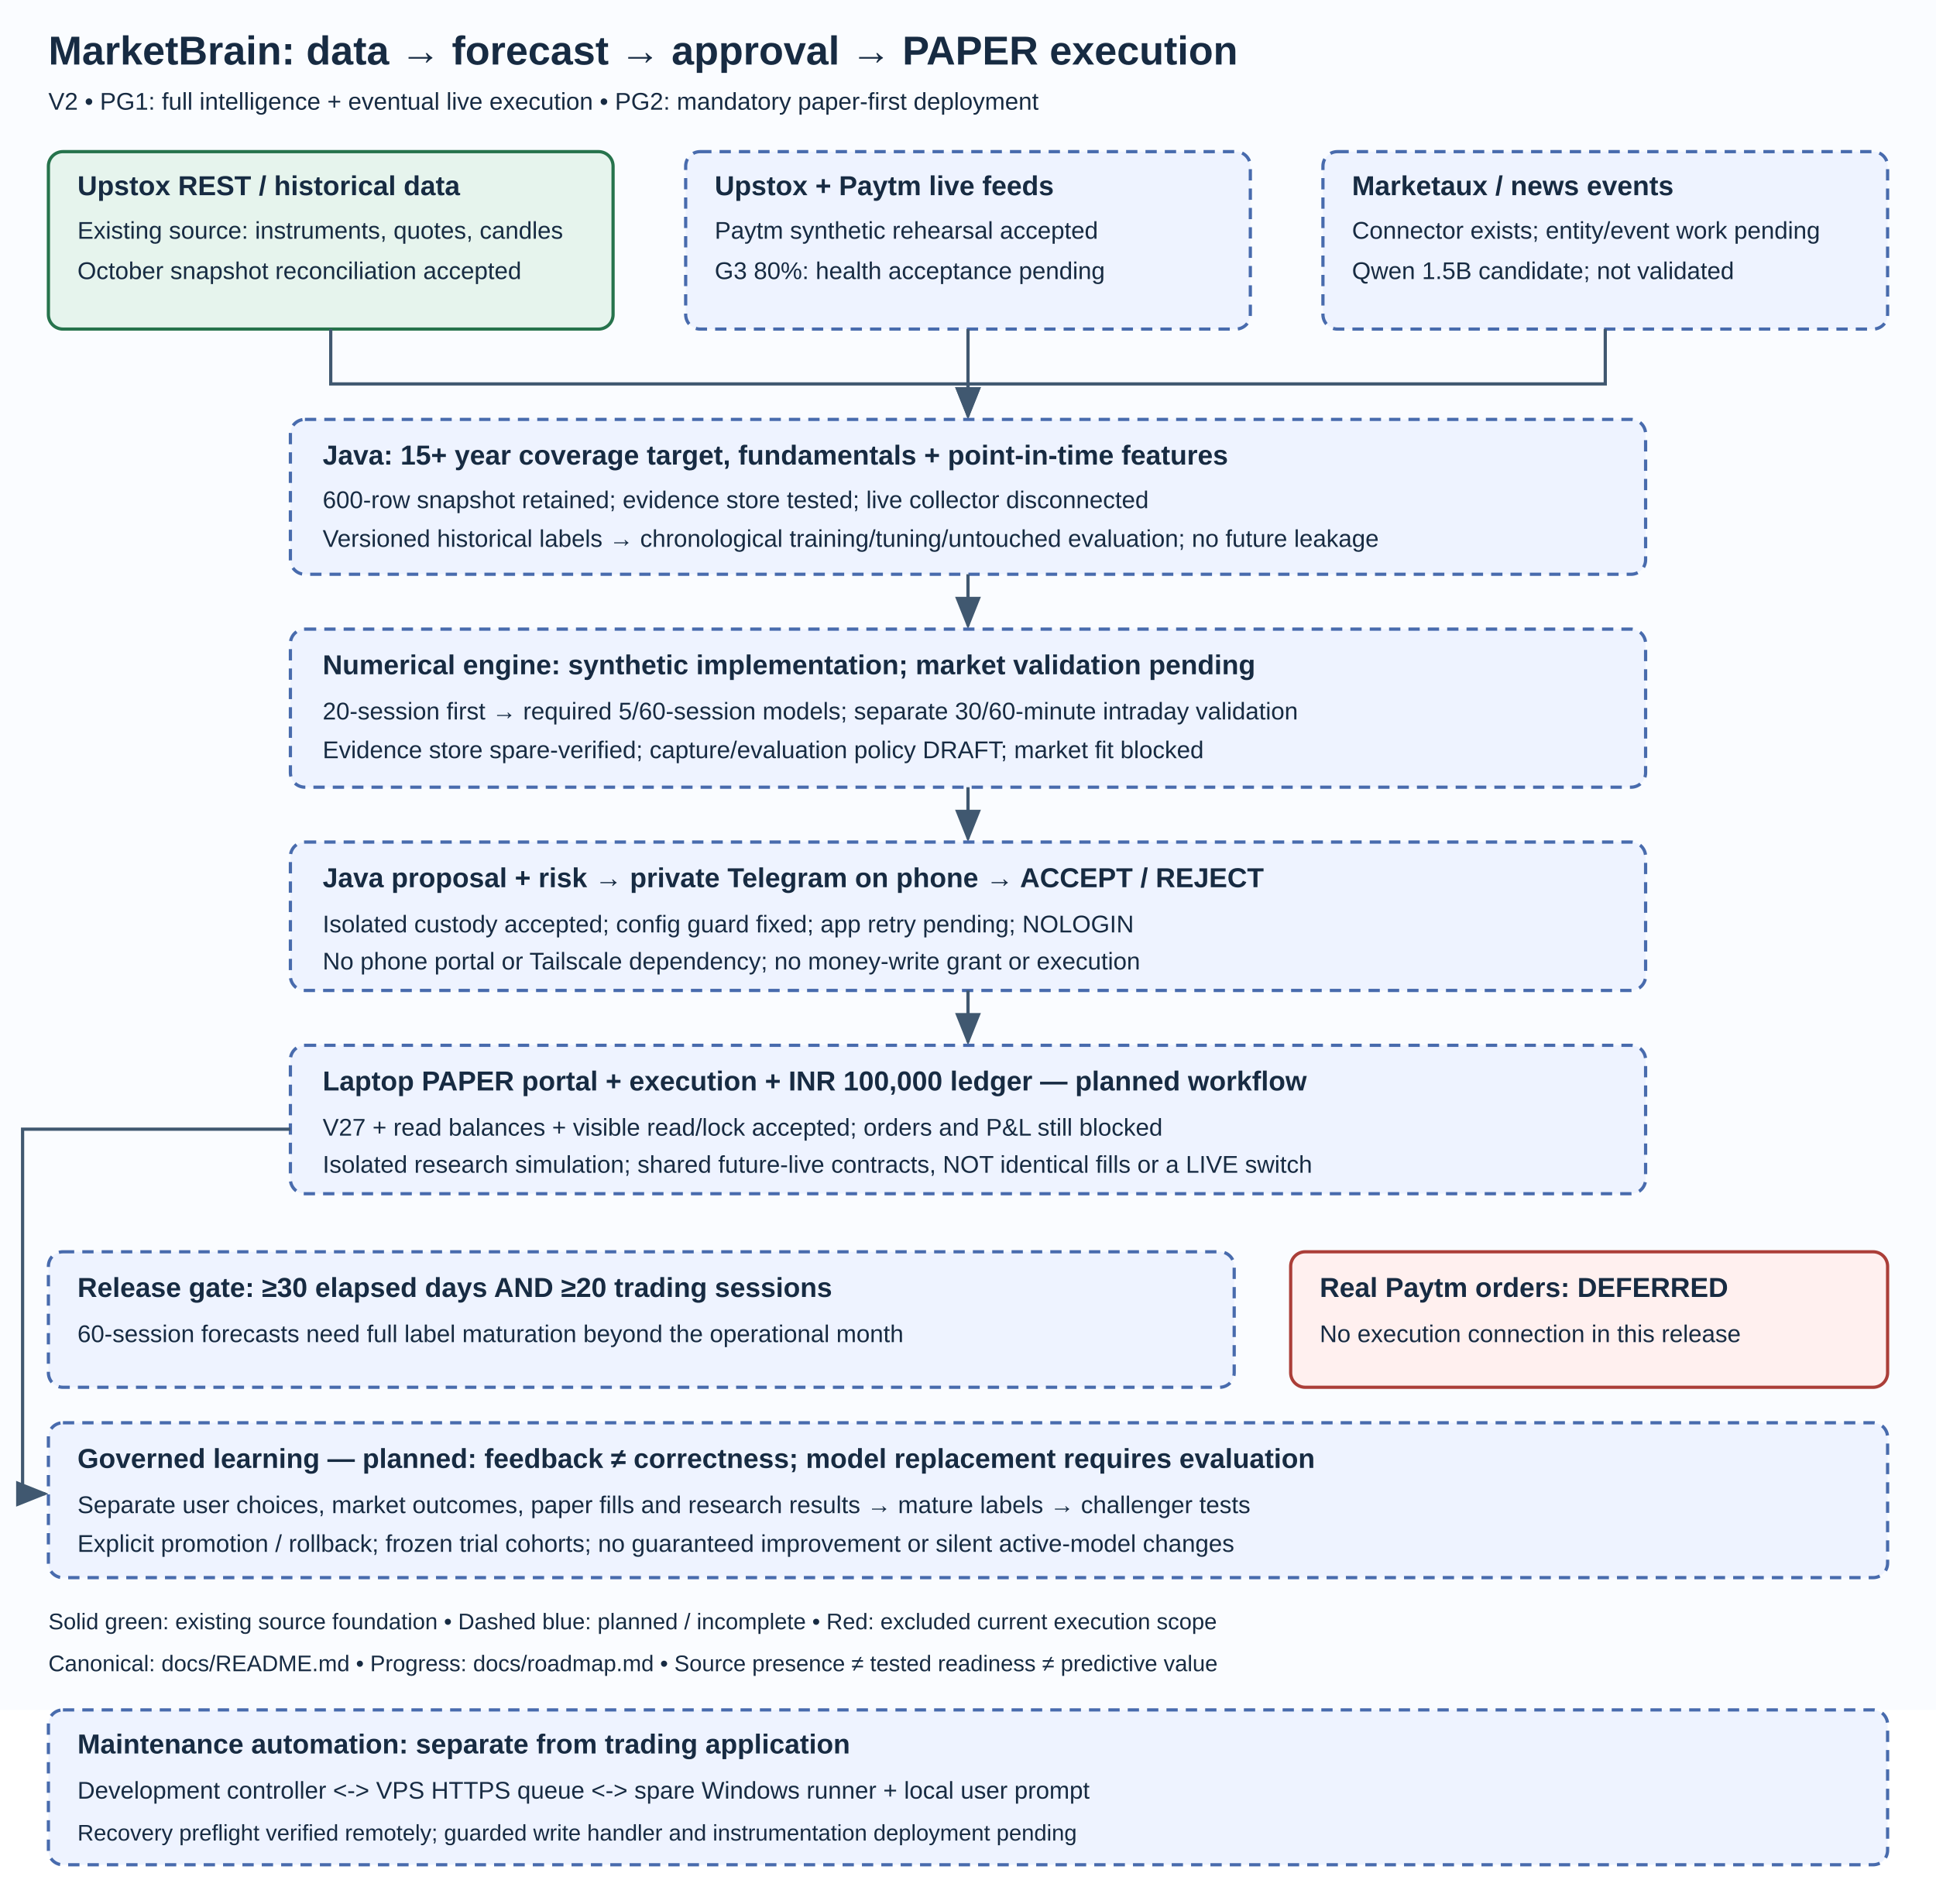
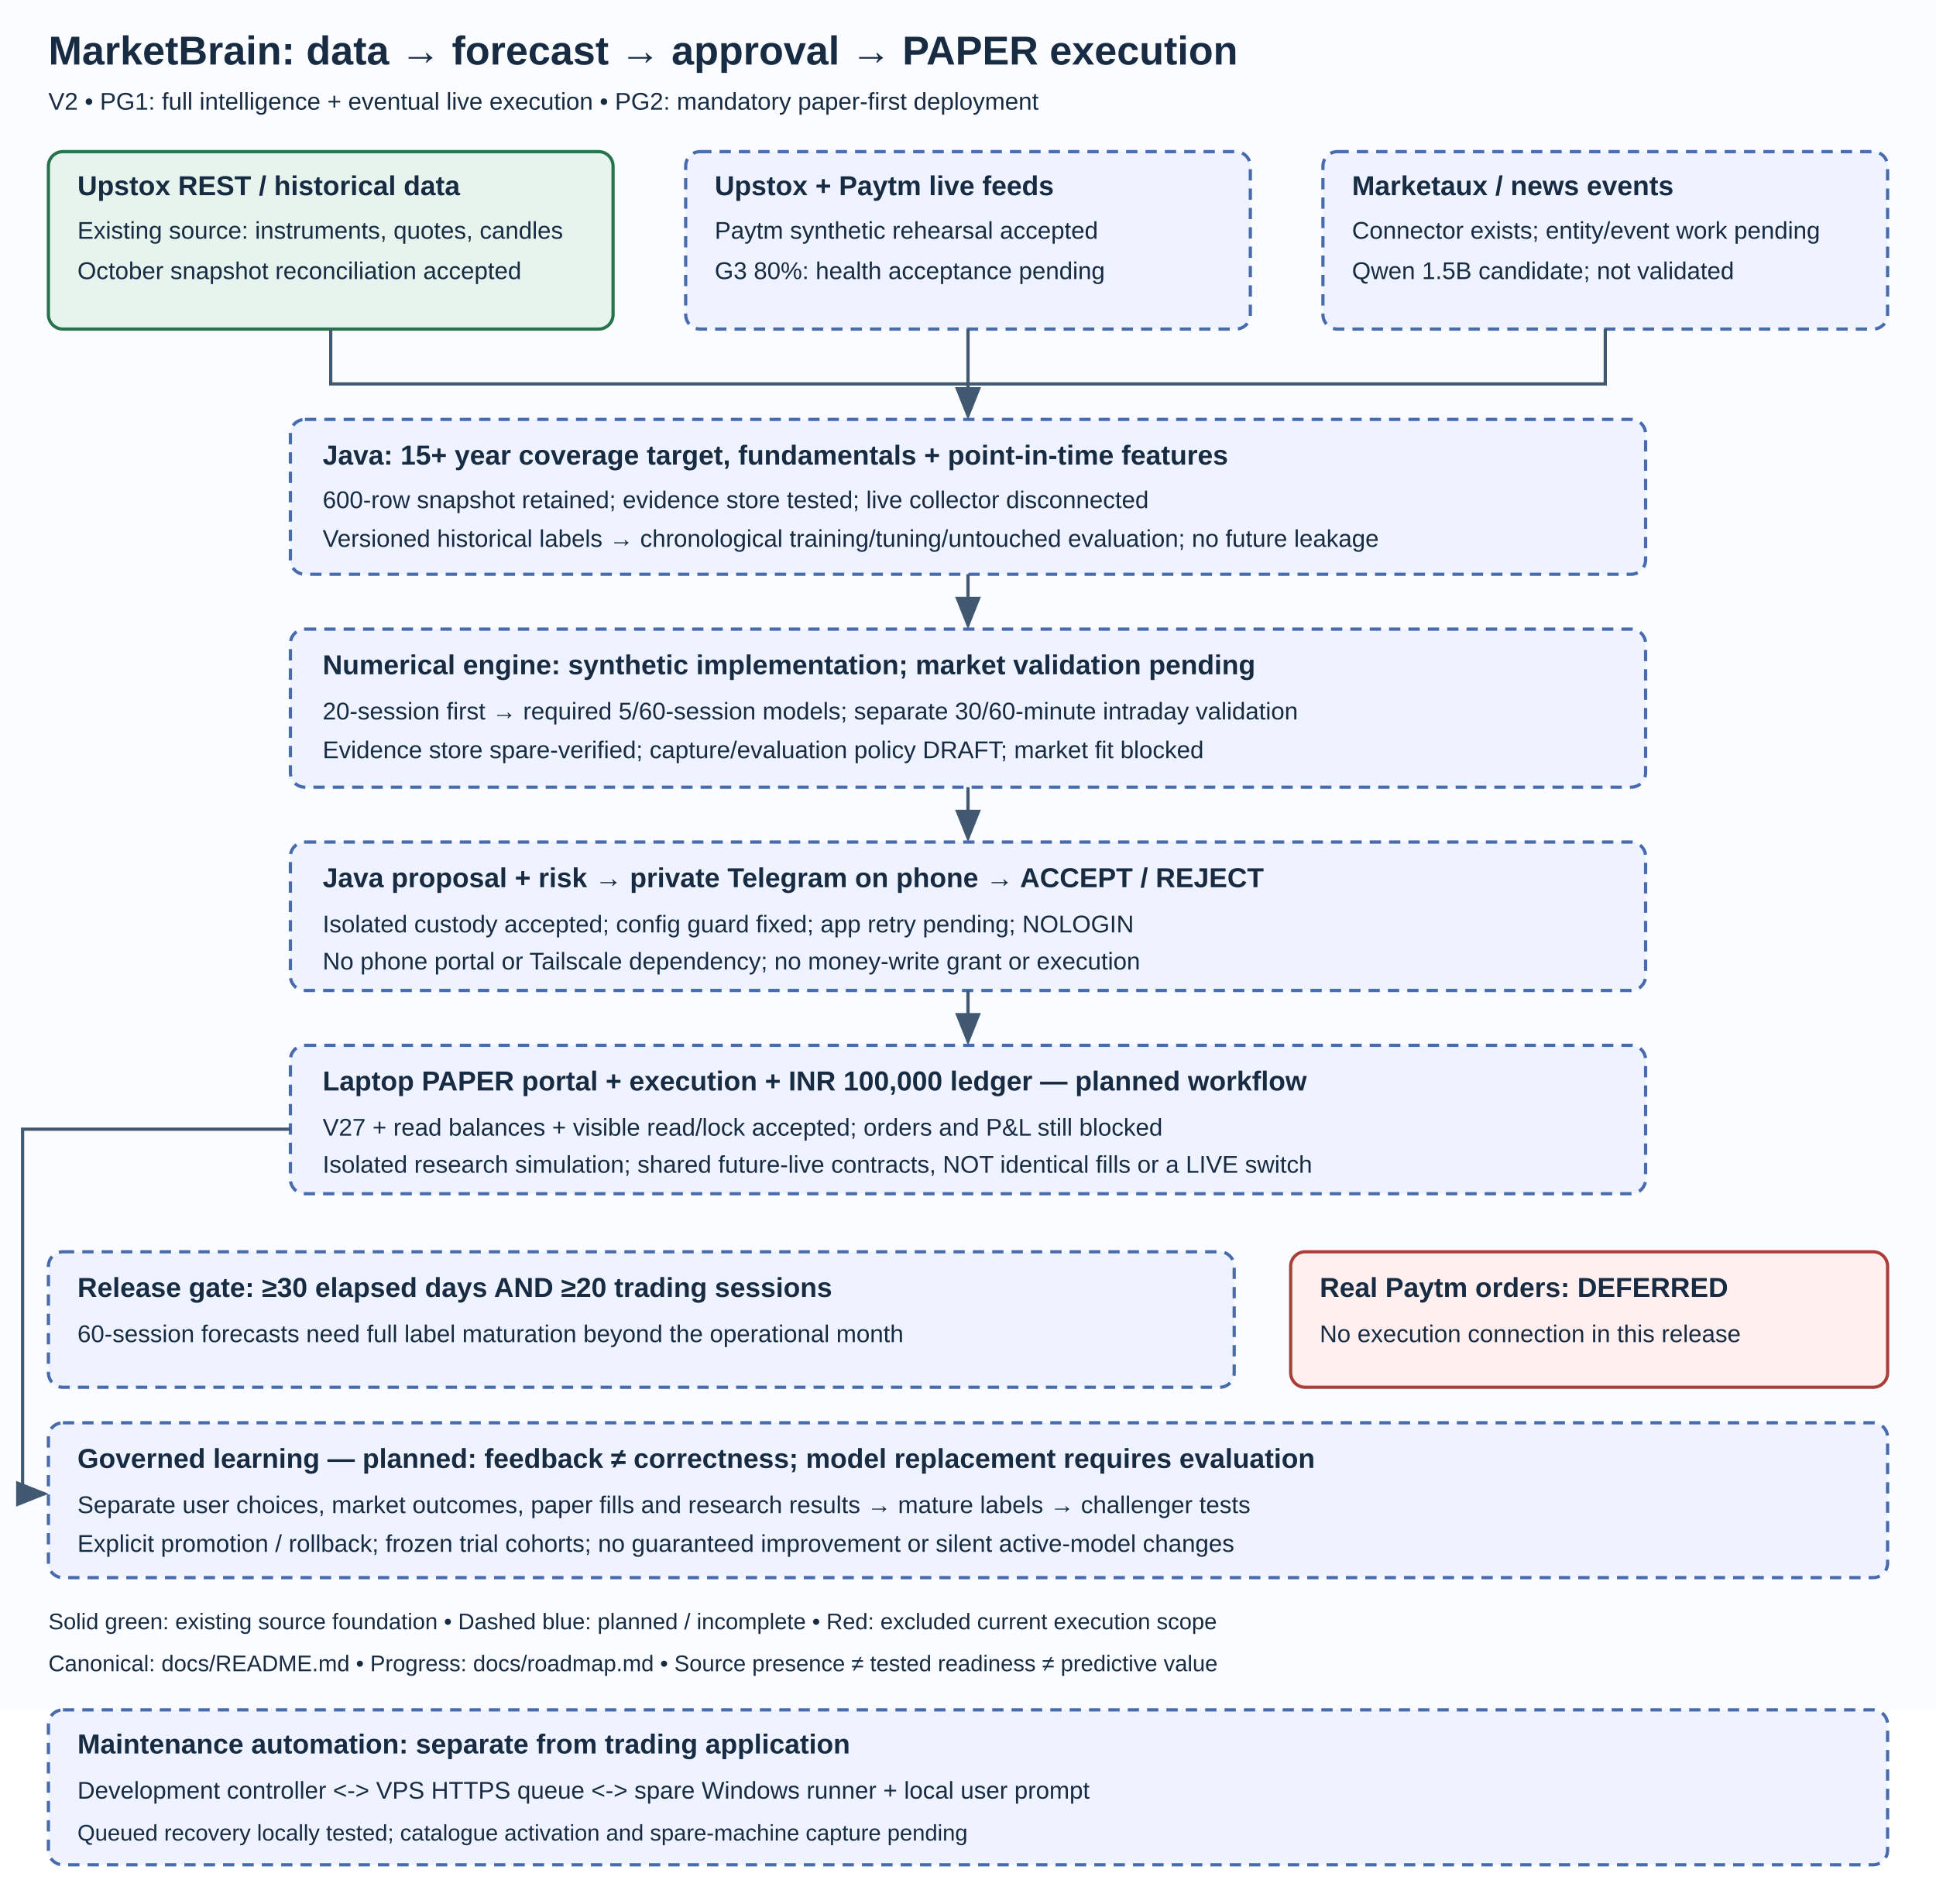
<svg xmlns="http://www.w3.org/2000/svg" width="1200" height="1180" viewBox="0 0 1200 1180" role="img" aria-labelledby="title desc">
  <defs>
    <marker id="arrow" markerWidth="10" markerHeight="8" refX="9" refY="4" orient="auto">
      <path d="M0,0 L10,4 L0,8 Z" fill="#405870" />
    </marker>
    <style>
      text { font-family: Arial, sans-serif; fill: #172b42; }
      .heading { font-size: 25px; font-weight: bold; }
      .label { font-size: 17px; font-weight: bold; }
      .body { font-size: 15px; }
      .small { font-size: 14px; }
      .existing { fill: #e6f4ed; stroke: #26734c; stroke-width: 2; }
      .planned { fill: #eef3ff; stroke: #486bad; stroke-width: 2; stroke-dasharray: 7 5; }
      .blocked { fill: #fff0ef; stroke: #ab3e38; stroke-width: 2; }
      .line { fill: none; stroke: #405870; stroke-width: 2; marker-end: url(#arrow); }
    </style>
  </defs>
  <rect width="1200" height="1060" fill="#fafcff" />
  <text x="30" y="40" class="heading">MarketBrain: data → forecast → approval → PAPER execution</text>
  <text x="30" y="68" class="body">V2 • PG1: full intelligence + eventual live execution • PG2: mandatory paper-first deployment</text>
  <rect x="30" y="94" width="350" height="110" rx="9" class="existing" />
  <text x="48" y="121" class="label">Upstox REST / historical data</text>
  <text x="48" y="148" class="body">Existing source: instruments, quotes, candles</text>
  <text x="48" y="173" class="body">October snapshot reconciliation accepted</text>
  <rect x="425" y="94" width="350" height="110" rx="9" class="planned" />
  <text x="443" y="121" class="label">Upstox + Paytm live feeds</text>
  <text x="443" y="148" class="body">Paytm synthetic rehearsal accepted</text>
  <text x="443" y="173" class="body">G3 80%: health acceptance pending</text>
  <rect x="820" y="94" width="350" height="110" rx="9" class="planned" />
  <text x="838" y="121" class="label">Marketaux / news events</text>
  <text x="838" y="148" class="body">Connector exists; entity/event work pending</text>
  <text x="838" y="173" class="body">Qwen 1.5B candidate; not validated</text>
  <path d="M205 204 V238 H600 V258" class="line" />
  <path d="M600 204 V258" class="line" />
  <path d="M995 204 V238 H600" fill="none" stroke="#405870" stroke-width="2" />
  <rect x="180" y="260" width="840" height="96" rx="9" class="planned" />
  <text x="200" y="288" class="label">Java: 15+ year coverage target, fundamentals + point-in-time features</text>
  <text x="200" y="315" class="body">600-row snapshot retained; evidence store tested; live collector disconnected</text>
  <text x="200" y="339" class="body">Versioned historical labels → chronological training/tuning/untouched evaluation; no future leakage</text>
  <path d="M600 356 V388" class="line" />
  <rect x="180" y="390" width="840" height="98" rx="9" class="planned" />
  <text x="200" y="418" class="label">Numerical engine: synthetic implementation; market validation pending</text>
  <text x="200" y="446" class="body">20-session first → required 5/60-session models; separate 30/60-minute intraday validation</text>
  <text x="200" y="470" class="body">Evidence store spare-verified; capture/evaluation policy DRAFT; market fit blocked</text>
  <path d="M600 488 V520" class="line" />
  <rect x="180" y="522" width="840" height="92" rx="9" class="planned" />
  <text x="200" y="550" class="label">Java proposal + risk → private Telegram on phone → ACCEPT / REJECT</text>
  <text x="200" y="578" class="body">Isolated custody accepted; config guard fixed; app retry pending; NOLOGIN</text>
  <text x="200" y="601" class="body">No phone portal or Tailscale dependency; no money-write grant or execution</text>
  <path d="M600 614 V646" class="line" />
  <rect x="180" y="648" width="840" height="92" rx="9" class="planned" />
  <text x="200" y="676" class="label">Laptop PAPER portal + execution + INR 100,000 ledger — planned workflow</text>
  <text x="200" y="704" class="body">V27 + read balances + visible read/lock accepted; orders and P&amp;L still blocked</text>
  <text x="200" y="727" class="body">Isolated research simulation; shared future-live contracts, NOT identical fills or a LIVE switch</text>
  <rect x="30" y="776" width="735" height="84" rx="9" class="planned" />
  <text x="48" y="804" class="label">Release gate: ≥30 elapsed days AND ≥20 trading sessions</text>
  <text x="48" y="832" class="body">60-session forecasts need full label maturation beyond the operational month</text>
  <rect x="800" y="776" width="370" height="84" rx="9" class="blocked" />
  <text x="818" y="804" class="label">Real Paytm orders: DEFERRED</text>
  <text x="818" y="832" class="body">No execution connection in this release</text>
  <path d="M180 700 H14 V926 H28" class="line" />
  <rect x="30" y="882" width="1140" height="96" rx="9" class="planned" />
  <text x="48" y="910" class="label">Governed learning — planned: feedback ≠ correctness; model replacement requires evaluation</text>
  <text x="48" y="938" class="body">Separate user choices, market outcomes, paper fills and research results → mature labels → challenger tests</text>
  <text x="48" y="962" class="body">Explicit promotion / rollback; frozen trial cohorts; no guaranteed improvement or silent active-model changes</text>
  <text x="30" y="1010" class="small">Solid green: existing source foundation • Dashed blue: planned / incomplete • Red: excluded current execution scope</text>
  <text x="30" y="1036" class="small">Canonical: docs/README.md • Progress: docs/roadmap.md • Source presence ≠ tested readiness ≠ predictive value</text>
  <rect x="30" y="1060" width="1140" height="96" rx="9" class="planned" />
  <text x="48" y="1087" class="label">Maintenance automation: separate from trading application</text>
  <text x="48" y="1115" class="body">Development controller &lt;-&gt; VPS HTTPS queue &lt;-&gt; spare Windows runner + local user prompt</text>
-   <text x="48" y="1141" class="small">Recovery preflight verified remotely; guarded write handler and instrumentation deployment pending</text>
+   <text x="48" y="1141" class="small">Queued recovery locally tested; catalogue activation and spare-machine capture pending</text>
</svg>
